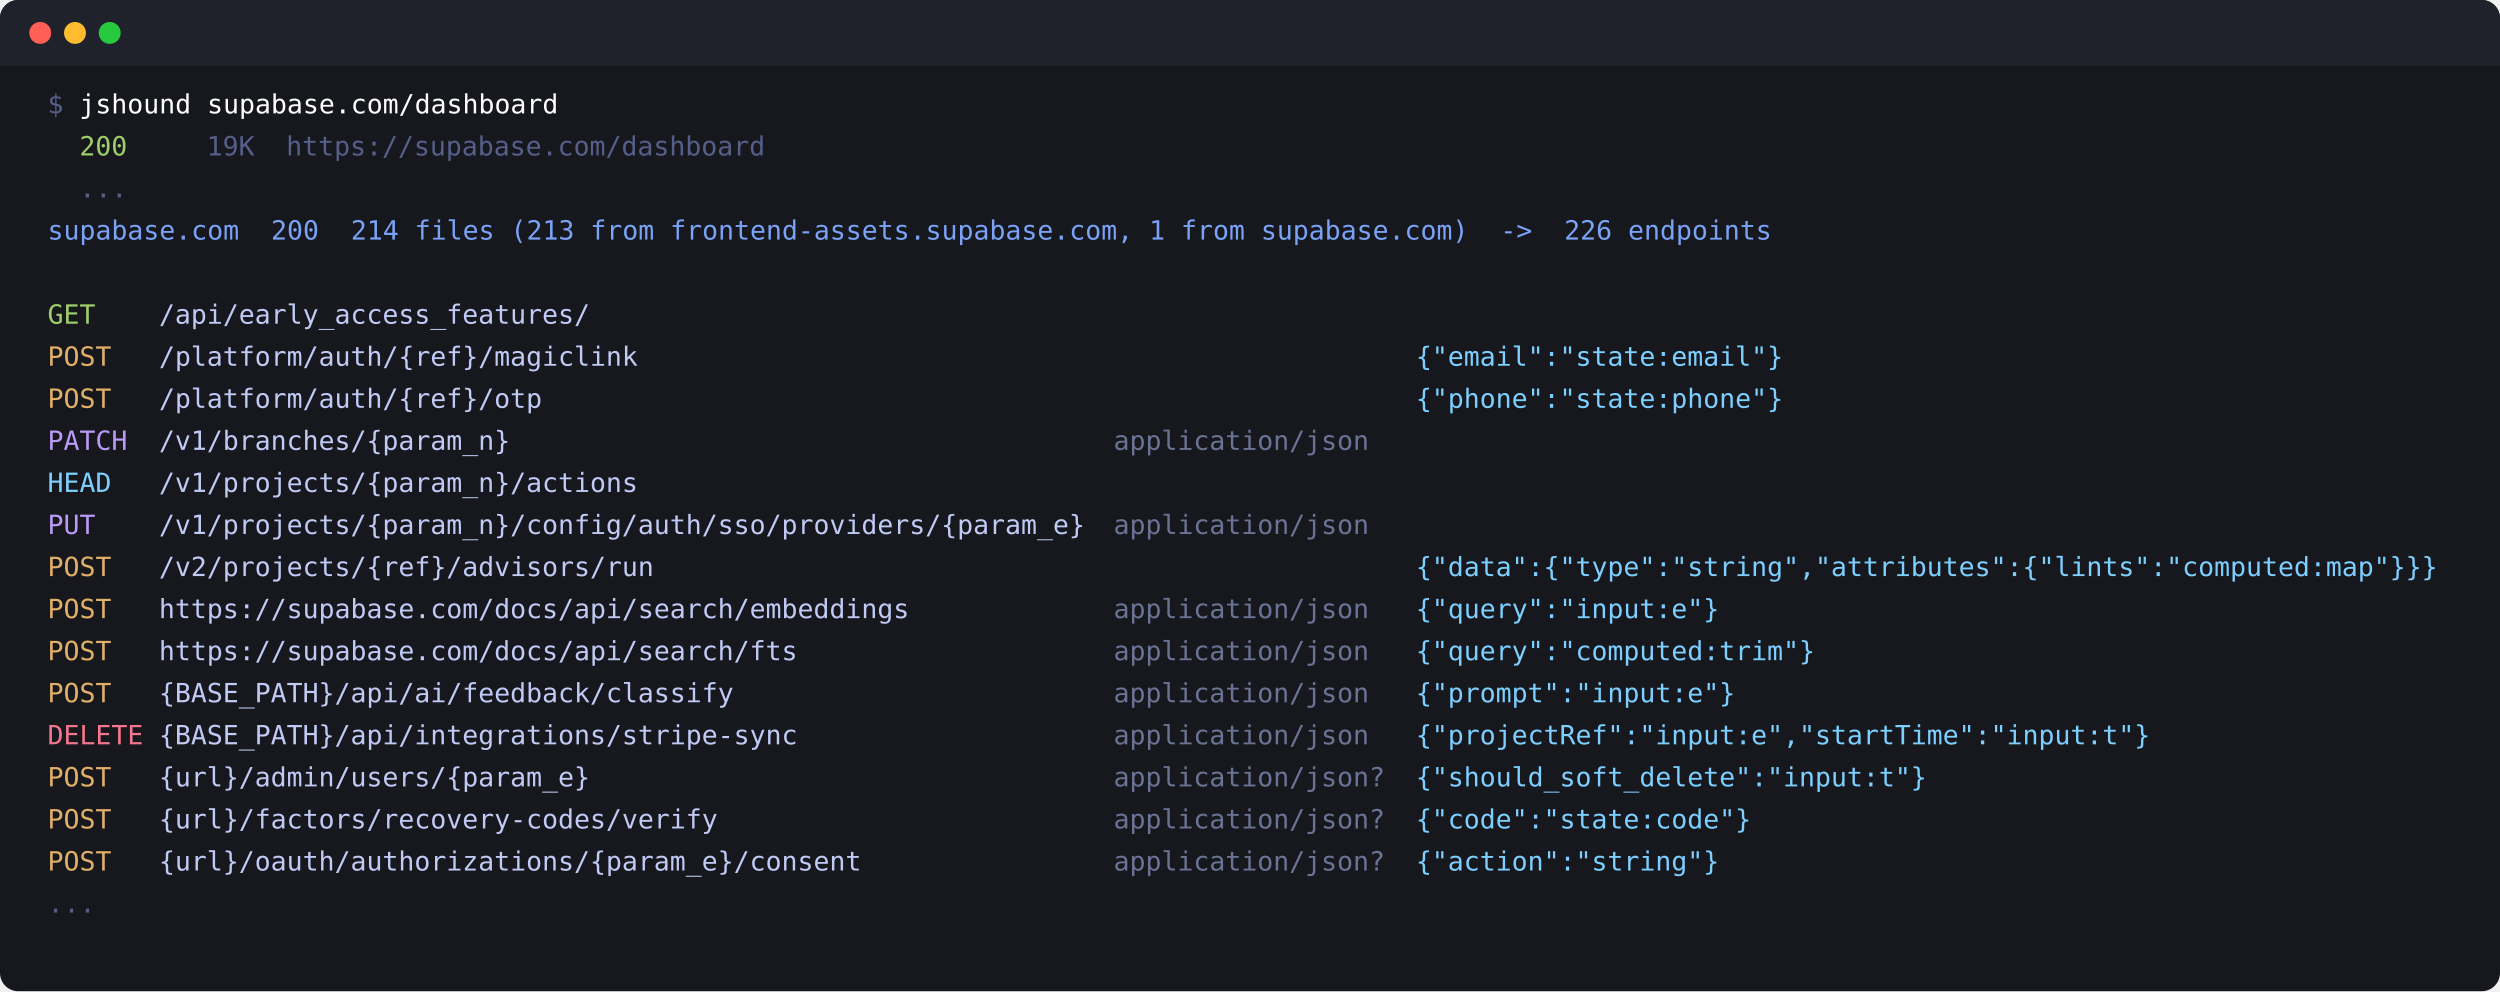
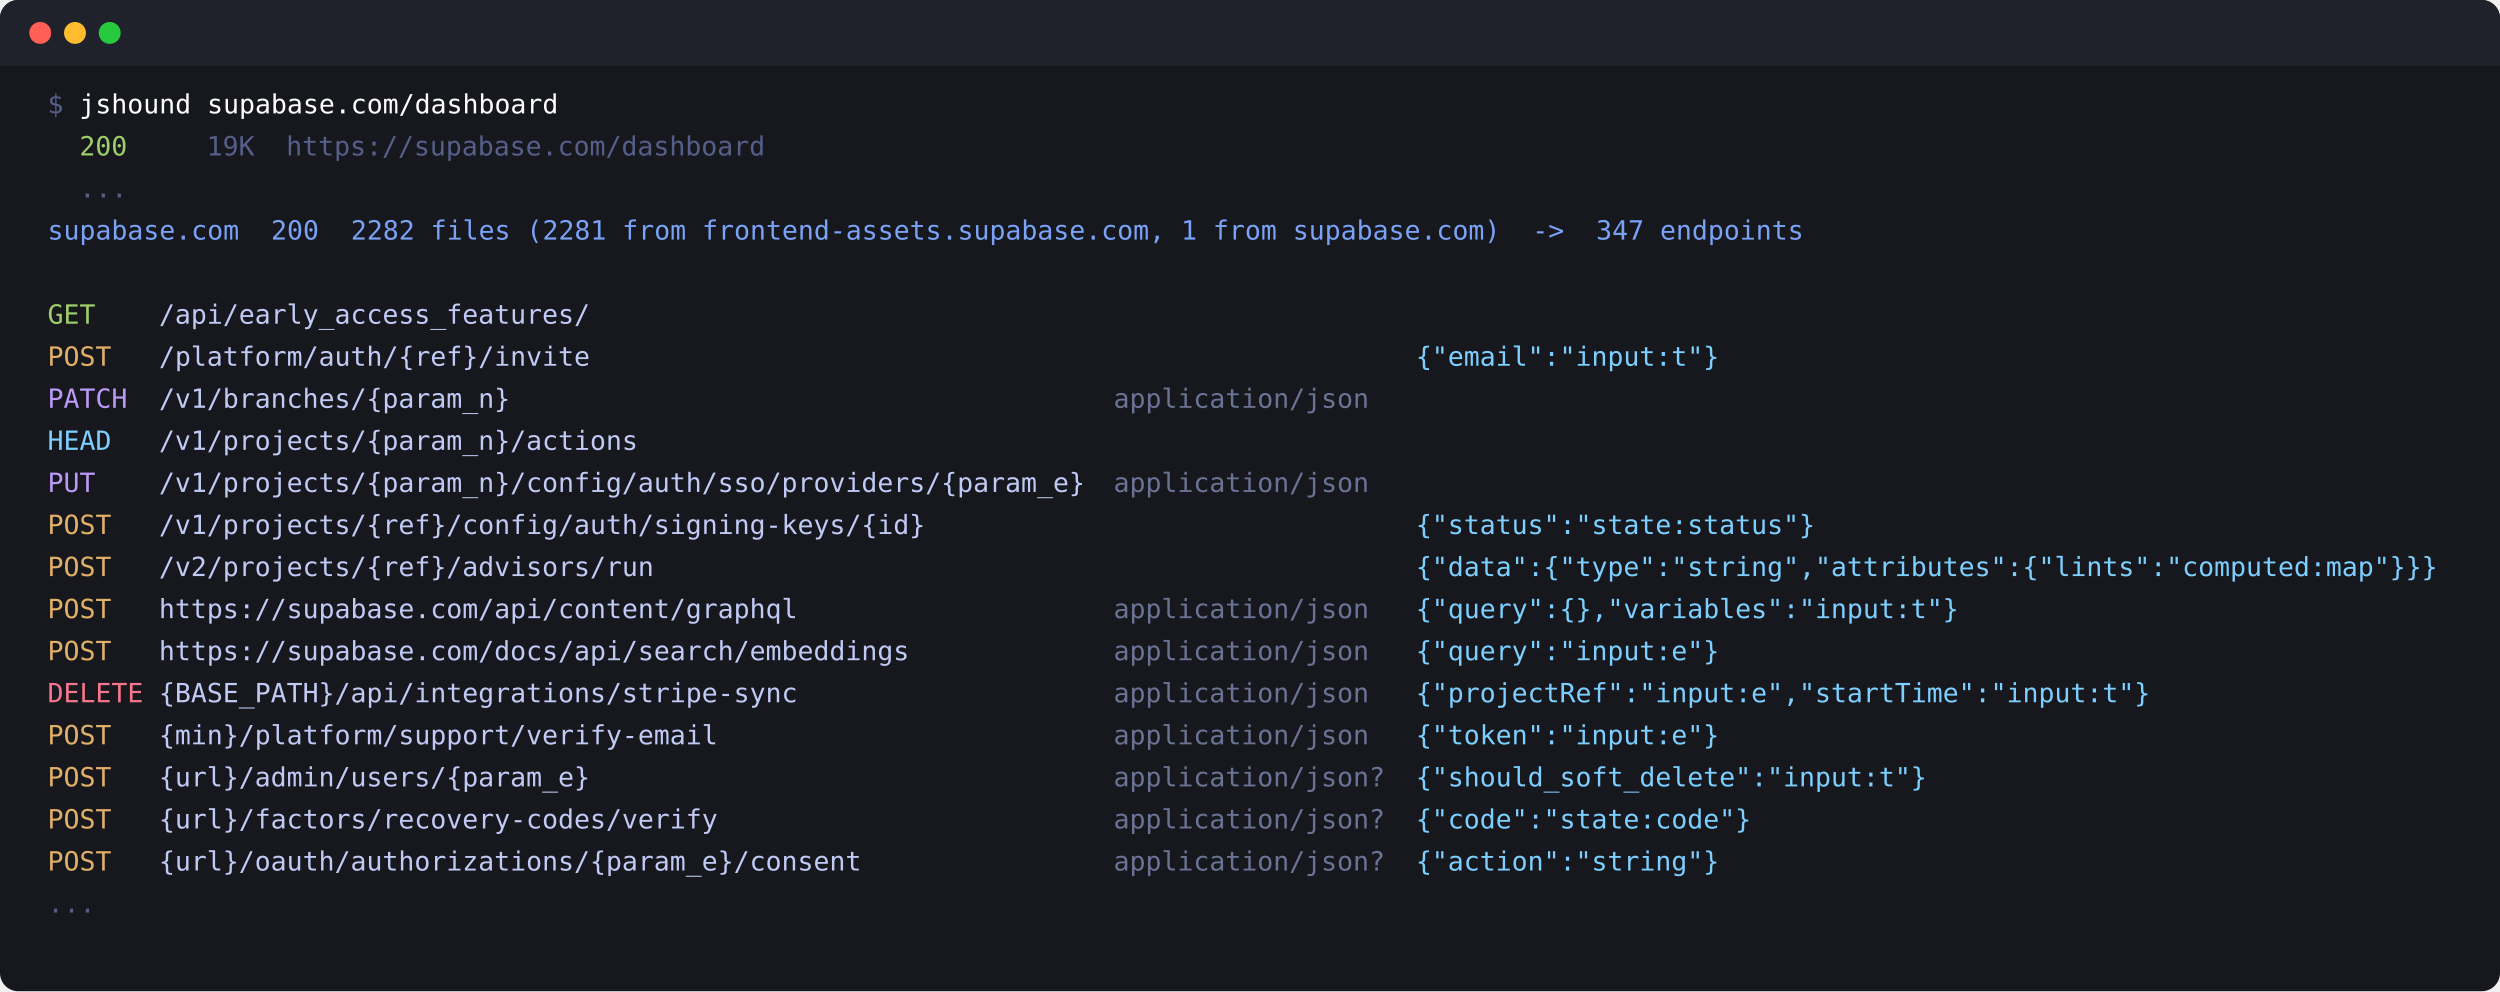
<svg xmlns="http://www.w3.org/2000/svg" width="1367" height="542" viewBox="0 0 1367 542" font-family="ui-monospace, SFMono-Regular, 'SF Mono', Menlo, Consolas, 'DejaVu Sans Mono', monospace" font-size="14.5">
  <rect width="1367" height="542" rx="10" fill="#16181d" />
  <path d="M0 10a10 10 0 0 1 10-10h1347a10 10 0 0 1 10 10v26H0z" fill="#1f222a" />
  <circle cx="22" cy="18" r="6" fill="#ff5f56" />
  <circle cx="41" cy="18" r="6" fill="#ffbd2e" />
  <circle cx="60" cy="18" r="6" fill="#27c93f" />
  <text x="26.0" y="62" fill="#565f89" xml:space="preserve" textLength="8.7" lengthAdjust="spacingAndGlyphs">$</text>
  <text x="43.4" y="62" fill="#ffffff" xml:space="preserve" textLength="261.0" lengthAdjust="spacingAndGlyphs">jshound supabase.com/dashboard</text>
  <text x="43.4" y="85" fill="#9ece6a" xml:space="preserve" textLength="26.1" lengthAdjust="spacingAndGlyphs">200</text>
  <text x="156.5" y="85" fill="#565f89" xml:space="preserve" textLength="261.0" lengthAdjust="spacingAndGlyphs">https://supabase.com/dashboard</text>
  <text x="113.0" y="85" fill="#565f89" xml:space="preserve" textLength="26.1" lengthAdjust="spacingAndGlyphs">19K</text>
  <text x="43.4" y="108" fill="#565f89" xml:space="preserve" textLength="26.1" lengthAdjust="spacingAndGlyphs">...</text>
-   <text x="26.0" y="131" fill="#7aa2f7" xml:space="preserve" textLength="939.6" lengthAdjust="spacingAndGlyphs">supabase.com  200  214 files (213 from frontend-assets.supabase.com, 1 from supabase.com)  -&gt;  226 endpoints</text>
+   <text x="26.0" y="131" fill="#7aa2f7" xml:space="preserve" textLength="957.0" lengthAdjust="spacingAndGlyphs">supabase.com  200  2282 files (2281 from frontend-assets.supabase.com, 1 from supabase.com)  -&gt;  347 endpoints</text>
  <text x="26.0" y="177" fill="#9ece6a" xml:space="preserve" textLength="26.1" lengthAdjust="spacingAndGlyphs">GET</text>
  <text x="86.9" y="177" fill="#c0caf5" xml:space="preserve" textLength="234.9" lengthAdjust="spacingAndGlyphs">/api/early_access_features/</text>
  <text x="26.0" y="200" fill="#e0af68" xml:space="preserve" textLength="34.8" lengthAdjust="spacingAndGlyphs">POST</text>
-   <text x="86.9" y="200" fill="#c0caf5" xml:space="preserve" textLength="261.0" lengthAdjust="spacingAndGlyphs">/platform/auth/{ref}/magiclink</text>
-   <text x="774.2" y="200" fill="#7dcfff" xml:space="preserve" textLength="200.1" lengthAdjust="spacingAndGlyphs">{"email":"state:email"}</text>
-   <text x="26.0" y="223" fill="#e0af68" xml:space="preserve" textLength="34.8" lengthAdjust="spacingAndGlyphs">POST</text>
-   <text x="86.9" y="223" fill="#c0caf5" xml:space="preserve" textLength="208.8" lengthAdjust="spacingAndGlyphs">/platform/auth/{ref}/otp</text>
-   <text x="774.2" y="223" fill="#7dcfff" xml:space="preserve" textLength="200.1" lengthAdjust="spacingAndGlyphs">{"phone":"state:phone"}</text>
-   <text x="26.0" y="246" fill="#bb9af7" xml:space="preserve" textLength="43.5" lengthAdjust="spacingAndGlyphs">PATCH</text>
-   <text x="86.9" y="246" fill="#c0caf5" xml:space="preserve" textLength="191.4" lengthAdjust="spacingAndGlyphs">/v1/branches/{param_n}</text>
-   <text x="608.9" y="246" fill="#6b7394" xml:space="preserve" textLength="139.2" lengthAdjust="spacingAndGlyphs">application/json</text>
-   <text x="26.0" y="269" fill="#7dcfff" xml:space="preserve" textLength="34.8" lengthAdjust="spacingAndGlyphs">HEAD</text>
-   <text x="86.9" y="269" fill="#c0caf5" xml:space="preserve" textLength="261.0" lengthAdjust="spacingAndGlyphs">/v1/projects/{param_n}/actions</text>
-   <text x="26.0" y="292" fill="#bb9af7" xml:space="preserve" textLength="26.1" lengthAdjust="spacingAndGlyphs">PUT</text>
-   <text x="86.9" y="292" fill="#c0caf5" xml:space="preserve" textLength="504.6" lengthAdjust="spacingAndGlyphs">/v1/projects/{param_n}/config/auth/sso/providers/{param_e}</text>
-   <text x="608.9" y="292" fill="#6b7394" xml:space="preserve" textLength="139.2" lengthAdjust="spacingAndGlyphs">application/json</text>
+   <text x="86.9" y="200" fill="#c0caf5" xml:space="preserve" textLength="234.9" lengthAdjust="spacingAndGlyphs">/platform/auth/{ref}/invite</text>
+   <text x="774.2" y="200" fill="#7dcfff" xml:space="preserve" textLength="165.3" lengthAdjust="spacingAndGlyphs">{"email":"input:t"}</text>
+   <text x="26.0" y="223" fill="#bb9af7" xml:space="preserve" textLength="43.5" lengthAdjust="spacingAndGlyphs">PATCH</text>
+   <text x="86.9" y="223" fill="#c0caf5" xml:space="preserve" textLength="191.4" lengthAdjust="spacingAndGlyphs">/v1/branches/{param_n}</text>
+   <text x="608.9" y="223" fill="#6b7394" xml:space="preserve" textLength="139.2" lengthAdjust="spacingAndGlyphs">application/json</text>
+   <text x="26.0" y="246" fill="#7dcfff" xml:space="preserve" textLength="34.8" lengthAdjust="spacingAndGlyphs">HEAD</text>
+   <text x="86.9" y="246" fill="#c0caf5" xml:space="preserve" textLength="261.0" lengthAdjust="spacingAndGlyphs">/v1/projects/{param_n}/actions</text>
+   <text x="26.0" y="269" fill="#bb9af7" xml:space="preserve" textLength="26.1" lengthAdjust="spacingAndGlyphs">PUT</text>
+   <text x="86.9" y="269" fill="#c0caf5" xml:space="preserve" textLength="504.6" lengthAdjust="spacingAndGlyphs">/v1/projects/{param_n}/config/auth/sso/providers/{param_e}</text>
+   <text x="608.9" y="269" fill="#6b7394" xml:space="preserve" textLength="139.2" lengthAdjust="spacingAndGlyphs">application/json</text>
+   <text x="26.0" y="292" fill="#e0af68" xml:space="preserve" textLength="34.8" lengthAdjust="spacingAndGlyphs">POST</text>
+   <text x="86.9" y="292" fill="#c0caf5" xml:space="preserve" textLength="417.6" lengthAdjust="spacingAndGlyphs">/v1/projects/{ref}/config/auth/signing-keys/{id}</text>
+   <text x="774.2" y="292" fill="#7dcfff" xml:space="preserve" textLength="217.5" lengthAdjust="spacingAndGlyphs">{"status":"state:status"}</text>
  <text x="26.0" y="315" fill="#e0af68" xml:space="preserve" textLength="34.8" lengthAdjust="spacingAndGlyphs">POST</text>
  <text x="86.9" y="315" fill="#c0caf5" xml:space="preserve" textLength="269.7" lengthAdjust="spacingAndGlyphs">/v2/projects/{ref}/advisors/run</text>
  <text x="774.2" y="315" fill="#7dcfff" xml:space="preserve" textLength="556.8" lengthAdjust="spacingAndGlyphs">{"data":{"type":"string","attributes":{"lints":"computed:map"}}}</text>
  <text x="26.0" y="338" fill="#e0af68" xml:space="preserve" textLength="34.8" lengthAdjust="spacingAndGlyphs">POST</text>
-   <text x="86.9" y="338" fill="#c0caf5" xml:space="preserve" textLength="408.9" lengthAdjust="spacingAndGlyphs">https://supabase.com/docs/api/search/embeddings</text>
+   <text x="86.9" y="338" fill="#c0caf5" xml:space="preserve" textLength="348.0" lengthAdjust="spacingAndGlyphs">https://supabase.com/api/content/graphql</text>
  <text x="608.9" y="338" fill="#6b7394" xml:space="preserve" textLength="139.2" lengthAdjust="spacingAndGlyphs">application/json</text>
-   <text x="774.2" y="338" fill="#7dcfff" xml:space="preserve" textLength="165.3" lengthAdjust="spacingAndGlyphs">{"query":"input:e"}</text>
+   <text x="774.2" y="338" fill="#7dcfff" xml:space="preserve" textLength="295.8" lengthAdjust="spacingAndGlyphs">{"query":{},"variables":"input:t"}</text>
  <text x="26.0" y="361" fill="#e0af68" xml:space="preserve" textLength="34.8" lengthAdjust="spacingAndGlyphs">POST</text>
-   <text x="86.9" y="361" fill="#c0caf5" xml:space="preserve" textLength="348.0" lengthAdjust="spacingAndGlyphs">https://supabase.com/docs/api/search/fts</text>
+   <text x="86.9" y="361" fill="#c0caf5" xml:space="preserve" textLength="408.9" lengthAdjust="spacingAndGlyphs">https://supabase.com/docs/api/search/embeddings</text>
  <text x="608.9" y="361" fill="#6b7394" xml:space="preserve" textLength="139.2" lengthAdjust="spacingAndGlyphs">application/json</text>
-   <text x="774.2" y="361" fill="#7dcfff" xml:space="preserve" textLength="217.5" lengthAdjust="spacingAndGlyphs">{"query":"computed:trim"}</text>
-   <text x="26.0" y="384" fill="#e0af68" xml:space="preserve" textLength="34.8" lengthAdjust="spacingAndGlyphs">POST</text>
-   <text x="86.9" y="384" fill="#c0caf5" xml:space="preserve" textLength="313.2" lengthAdjust="spacingAndGlyphs">{BASE_PATH}/api/ai/feedback/classify</text>
+   <text x="774.2" y="361" fill="#7dcfff" xml:space="preserve" textLength="165.3" lengthAdjust="spacingAndGlyphs">{"query":"input:e"}</text>
+   <text x="26.0" y="384" fill="#f7768e" xml:space="preserve" textLength="52.2" lengthAdjust="spacingAndGlyphs">DELETE</text>
+   <text x="86.9" y="384" fill="#c0caf5" xml:space="preserve" textLength="348.0" lengthAdjust="spacingAndGlyphs">{BASE_PATH}/api/integrations/stripe-sync</text>
  <text x="608.9" y="384" fill="#6b7394" xml:space="preserve" textLength="139.2" lengthAdjust="spacingAndGlyphs">application/json</text>
-   <text x="774.2" y="384" fill="#7dcfff" xml:space="preserve" textLength="174.0" lengthAdjust="spacingAndGlyphs">{"prompt":"input:e"}</text>
-   <text x="26.0" y="407" fill="#f7768e" xml:space="preserve" textLength="52.2" lengthAdjust="spacingAndGlyphs">DELETE</text>
-   <text x="86.9" y="407" fill="#c0caf5" xml:space="preserve" textLength="348.0" lengthAdjust="spacingAndGlyphs">{BASE_PATH}/api/integrations/stripe-sync</text>
+   <text x="774.2" y="384" fill="#7dcfff" xml:space="preserve" textLength="400.2" lengthAdjust="spacingAndGlyphs">{"projectRef":"input:e","startTime":"input:t"}</text>
+   <text x="26.0" y="407" fill="#e0af68" xml:space="preserve" textLength="34.8" lengthAdjust="spacingAndGlyphs">POST</text>
+   <text x="86.9" y="407" fill="#c0caf5" xml:space="preserve" textLength="304.5" lengthAdjust="spacingAndGlyphs">{min}/platform/support/verify-email</text>
  <text x="608.9" y="407" fill="#6b7394" xml:space="preserve" textLength="139.2" lengthAdjust="spacingAndGlyphs">application/json</text>
-   <text x="774.2" y="407" fill="#7dcfff" xml:space="preserve" textLength="400.2" lengthAdjust="spacingAndGlyphs">{"projectRef":"input:e","startTime":"input:t"}</text>
+   <text x="774.2" y="407" fill="#7dcfff" xml:space="preserve" textLength="165.3" lengthAdjust="spacingAndGlyphs">{"token":"input:e"}</text>
  <text x="26.0" y="430" fill="#e0af68" xml:space="preserve" textLength="34.8" lengthAdjust="spacingAndGlyphs">POST</text>
  <text x="86.9" y="430" fill="#c0caf5" xml:space="preserve" textLength="234.9" lengthAdjust="spacingAndGlyphs">{url}/admin/users/{param_e}</text>
  <text x="608.9" y="430" fill="#6b7394" xml:space="preserve" textLength="147.9" lengthAdjust="spacingAndGlyphs">application/json?</text>
  <text x="774.2" y="430" fill="#7dcfff" xml:space="preserve" textLength="278.4" lengthAdjust="spacingAndGlyphs">{"should_soft_delete":"input:t"}</text>
  <text x="26.0" y="453" fill="#e0af68" xml:space="preserve" textLength="34.8" lengthAdjust="spacingAndGlyphs">POST</text>
  <text x="86.9" y="453" fill="#c0caf5" xml:space="preserve" textLength="304.5" lengthAdjust="spacingAndGlyphs">{url}/factors/recovery-codes/verify</text>
  <text x="608.9" y="453" fill="#6b7394" xml:space="preserve" textLength="147.9" lengthAdjust="spacingAndGlyphs">application/json?</text>
  <text x="774.2" y="453" fill="#7dcfff" xml:space="preserve" textLength="182.7" lengthAdjust="spacingAndGlyphs">{"code":"state:code"}</text>
  <text x="26.0" y="476" fill="#e0af68" xml:space="preserve" textLength="34.8" lengthAdjust="spacingAndGlyphs">POST</text>
  <text x="86.9" y="476" fill="#c0caf5" xml:space="preserve" textLength="382.8" lengthAdjust="spacingAndGlyphs">{url}/oauth/authorizations/{param_e}/consent</text>
  <text x="608.9" y="476" fill="#6b7394" xml:space="preserve" textLength="147.9" lengthAdjust="spacingAndGlyphs">application/json?</text>
  <text x="774.2" y="476" fill="#7dcfff" xml:space="preserve" textLength="165.3" lengthAdjust="spacingAndGlyphs">{"action":"string"}</text>
  <text x="26.0" y="499" fill="#565f89" xml:space="preserve" textLength="26.1" lengthAdjust="spacingAndGlyphs">...</text>
</svg>
